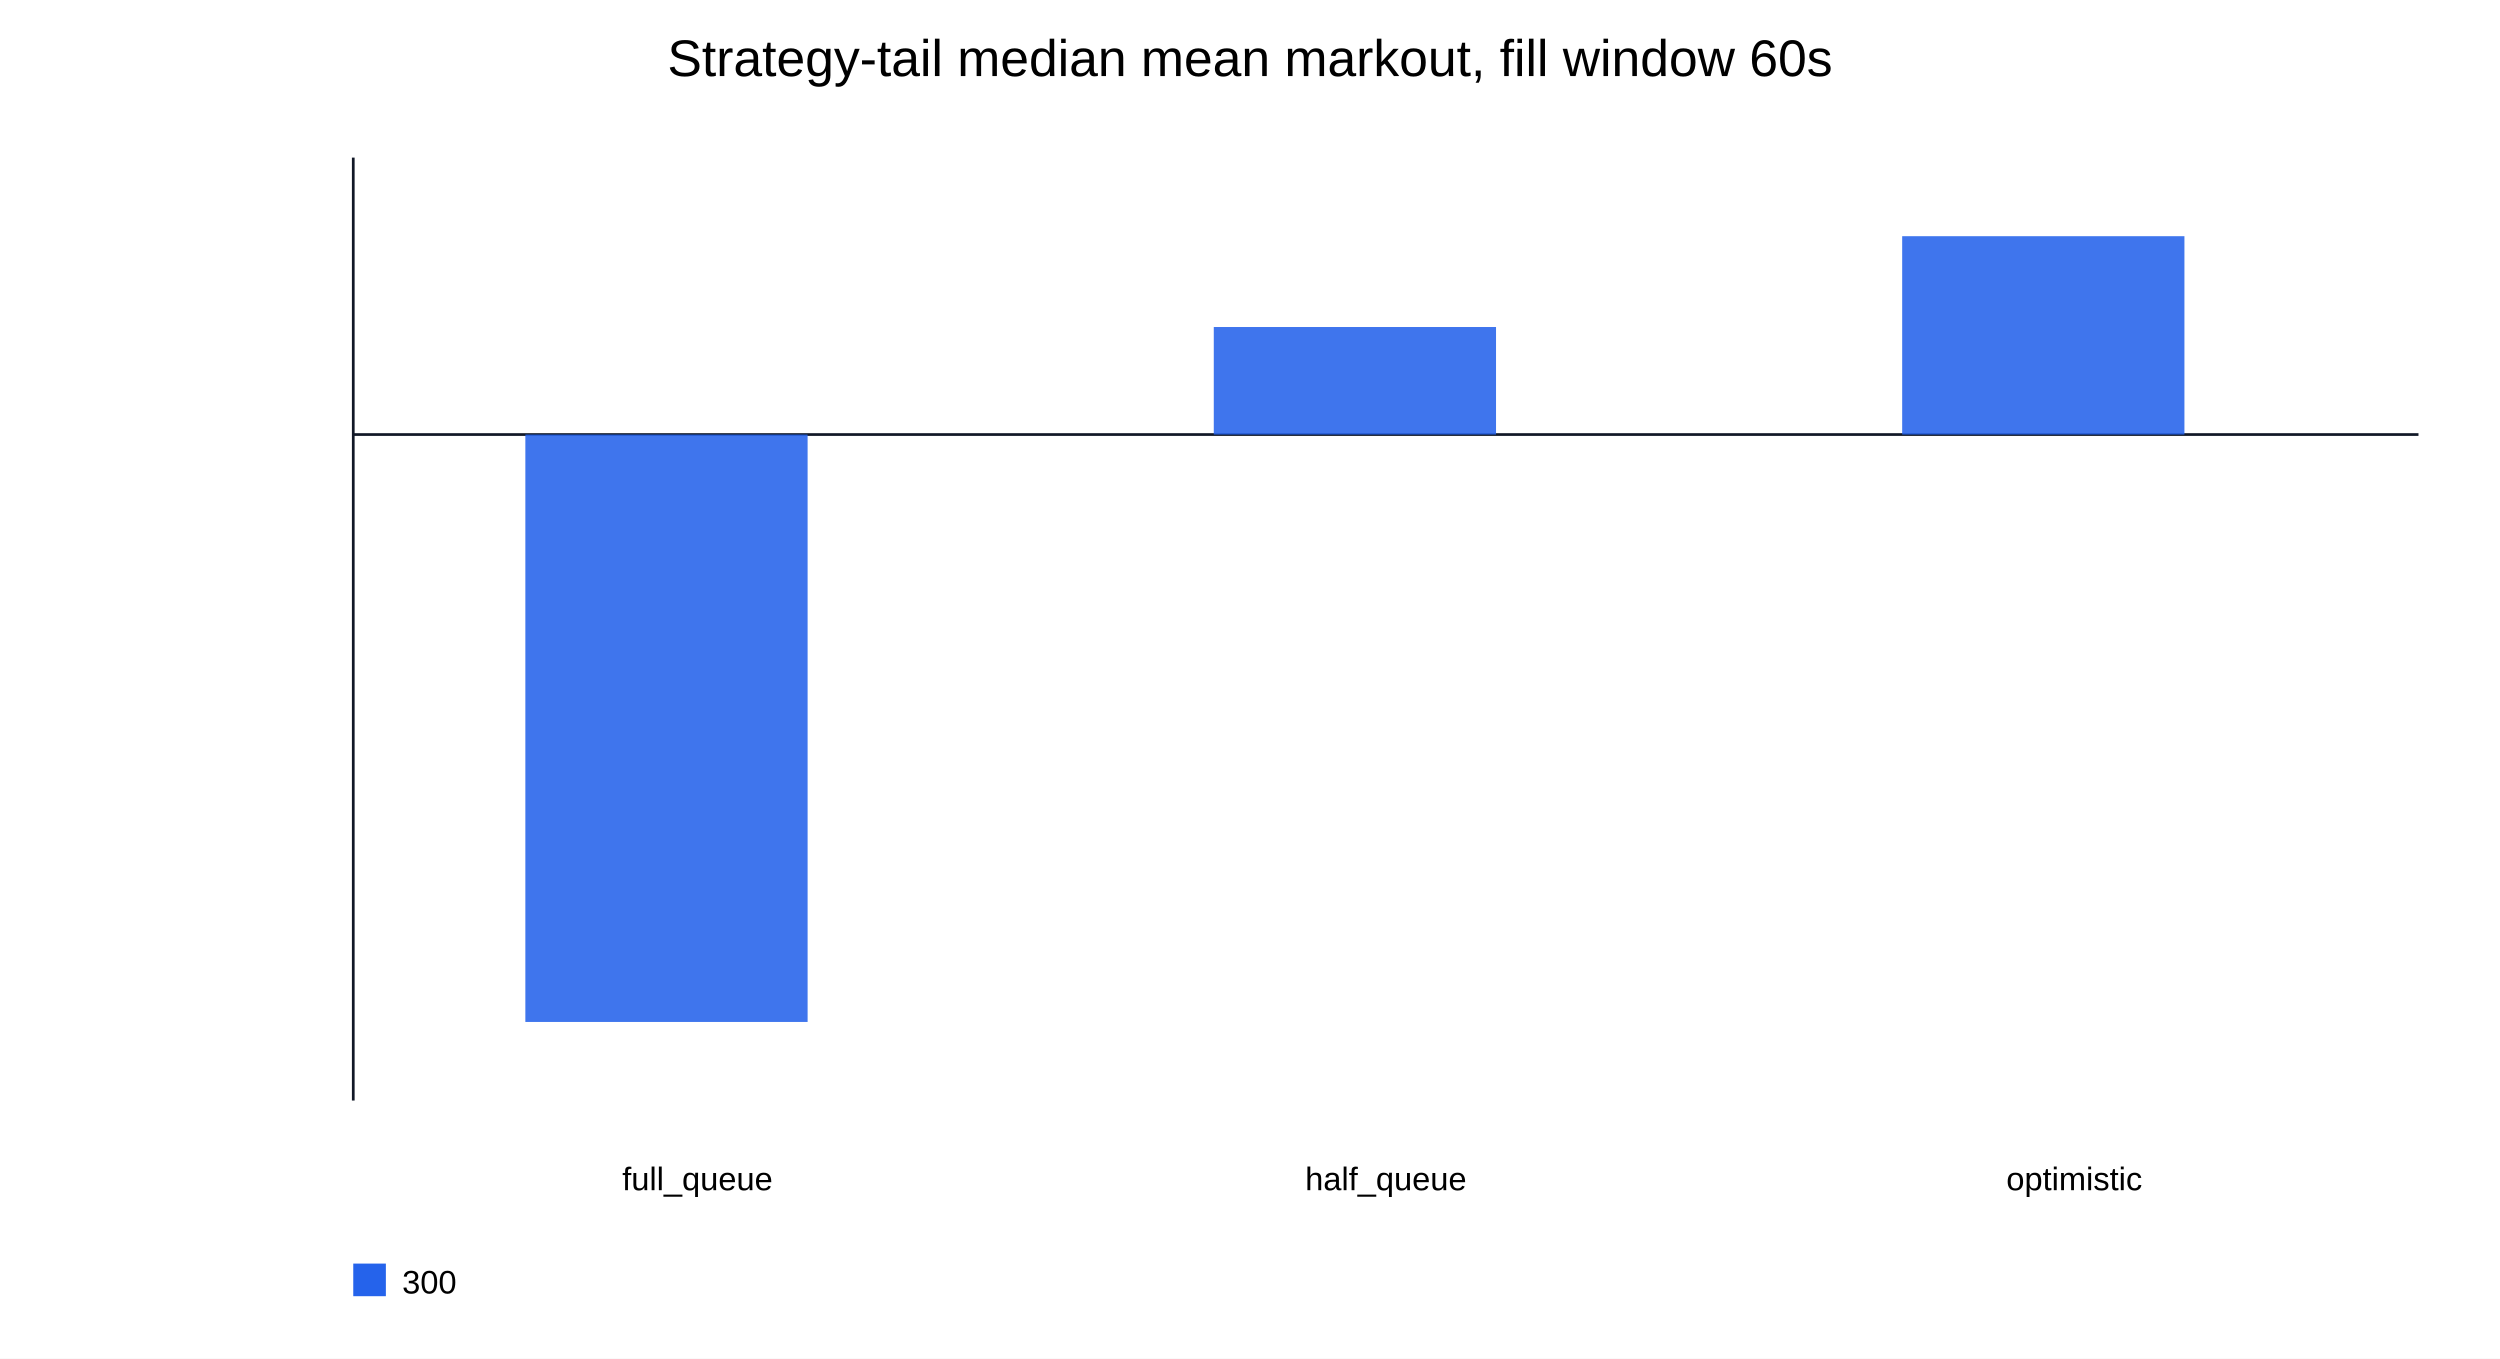
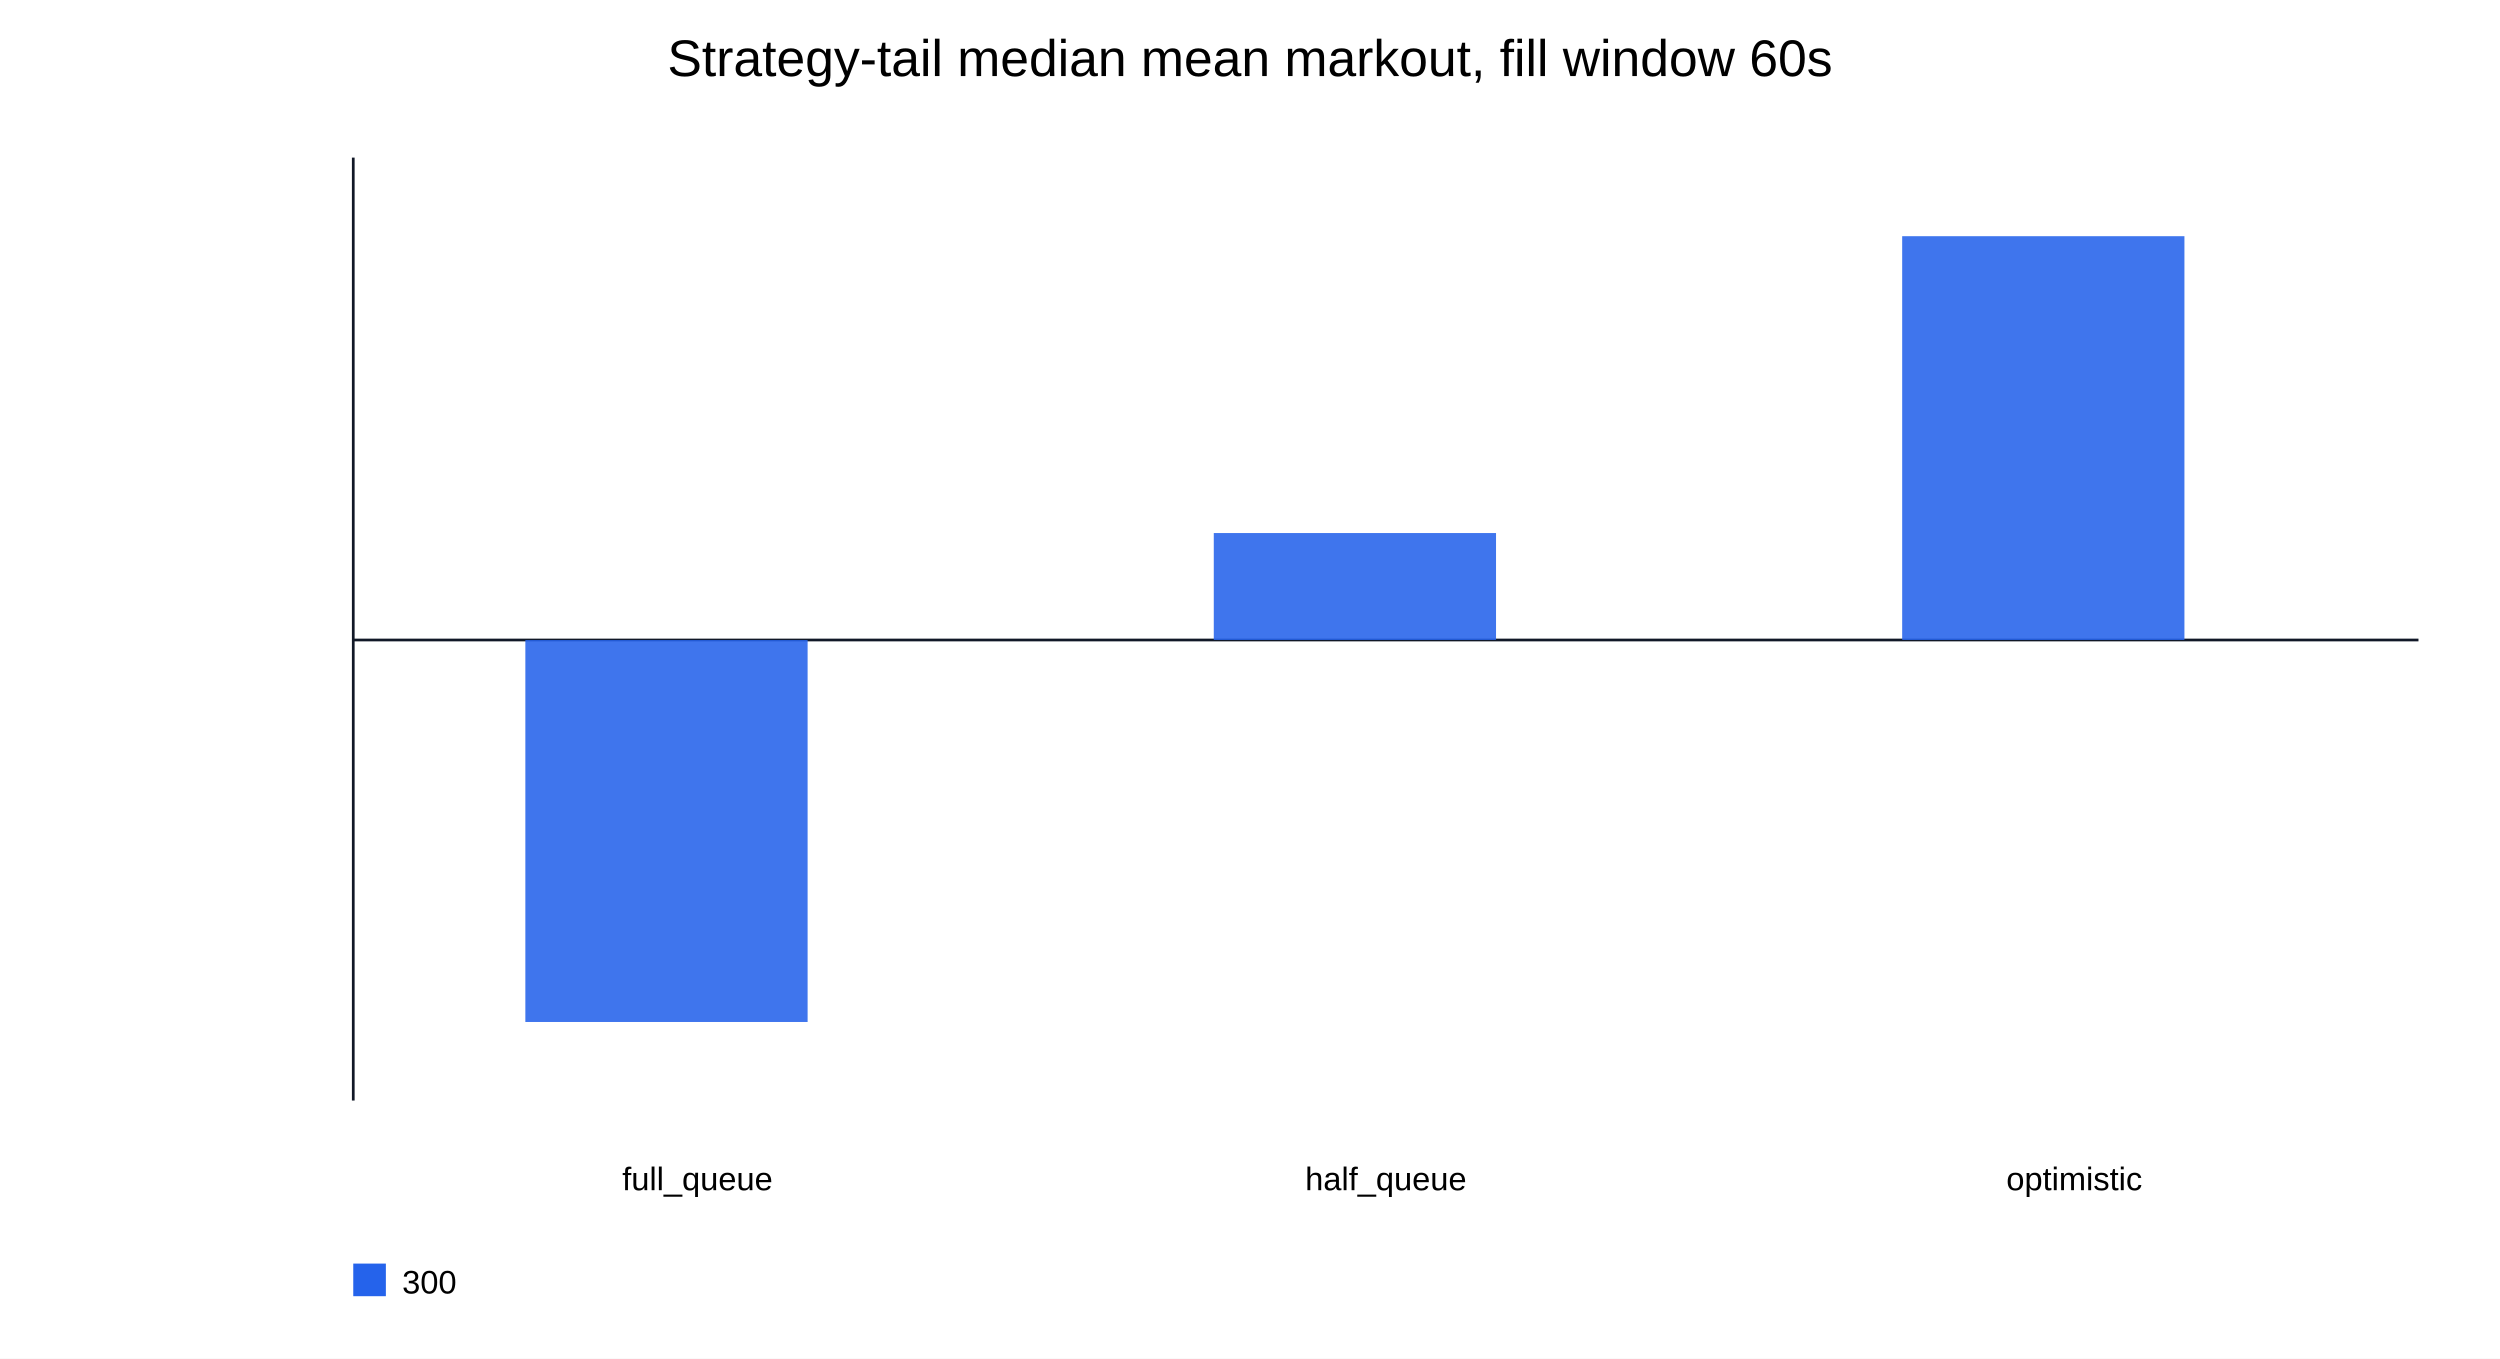
<svg xmlns="http://www.w3.org/2000/svg" width="920" height="500" viewBox="0 0 920 500">
  <rect width="100%" height="100%" fill="white" />
  <text x="460.0" y="28" text-anchor="middle" font-size="19" font-family="Arial">Strategy-tail median mean markout, fill window 60s</text>
-   <line x1="130" y1="159.91" x2="890" y2="159.91" stroke="#111827" stroke-width="1" />
+   <line x1="130" y1="235.52" x2="890" y2="235.52" stroke="#111827" stroke-width="1" />
  <line x1="130" y1="58" x2="130" y2="405" stroke="#111827" stroke-width="1" />
  <text x="256.67" y="438" text-anchor="middle" font-size="12" font-family="Arial">full_queue</text>
-   <rect x="193.33" y="159.91" width="103.87" height="216.17" fill="#2563eb" opacity="0.88" />
+   <rect x="193.33" y="235.52" width="103.87" height="140.57" fill="#2563eb" opacity="0.88" />
  <text x="510.00" y="438" text-anchor="middle" font-size="12" font-family="Arial">half_queue</text>
-   <rect x="446.67" y="120.34" width="103.87" height="39.58" fill="#2563eb" opacity="0.88" />
+   <rect x="446.67" y="196.16" width="103.87" height="39.36" fill="#2563eb" opacity="0.88" />
  <text x="763.33" y="438" text-anchor="middle" font-size="12" font-family="Arial">optimistic</text>
-   <rect x="700.00" y="86.92" width="103.87" height="73.00" fill="#2563eb" opacity="0.88" />
+   <rect x="700.00" y="86.92" width="103.87" height="148.60" fill="#2563eb" opacity="0.88" />
  <rect x="130" y="465" width="12" height="12" fill="#2563eb" />
  <text x="148" y="476" font-size="12" font-family="Arial">300</text>
</svg>
